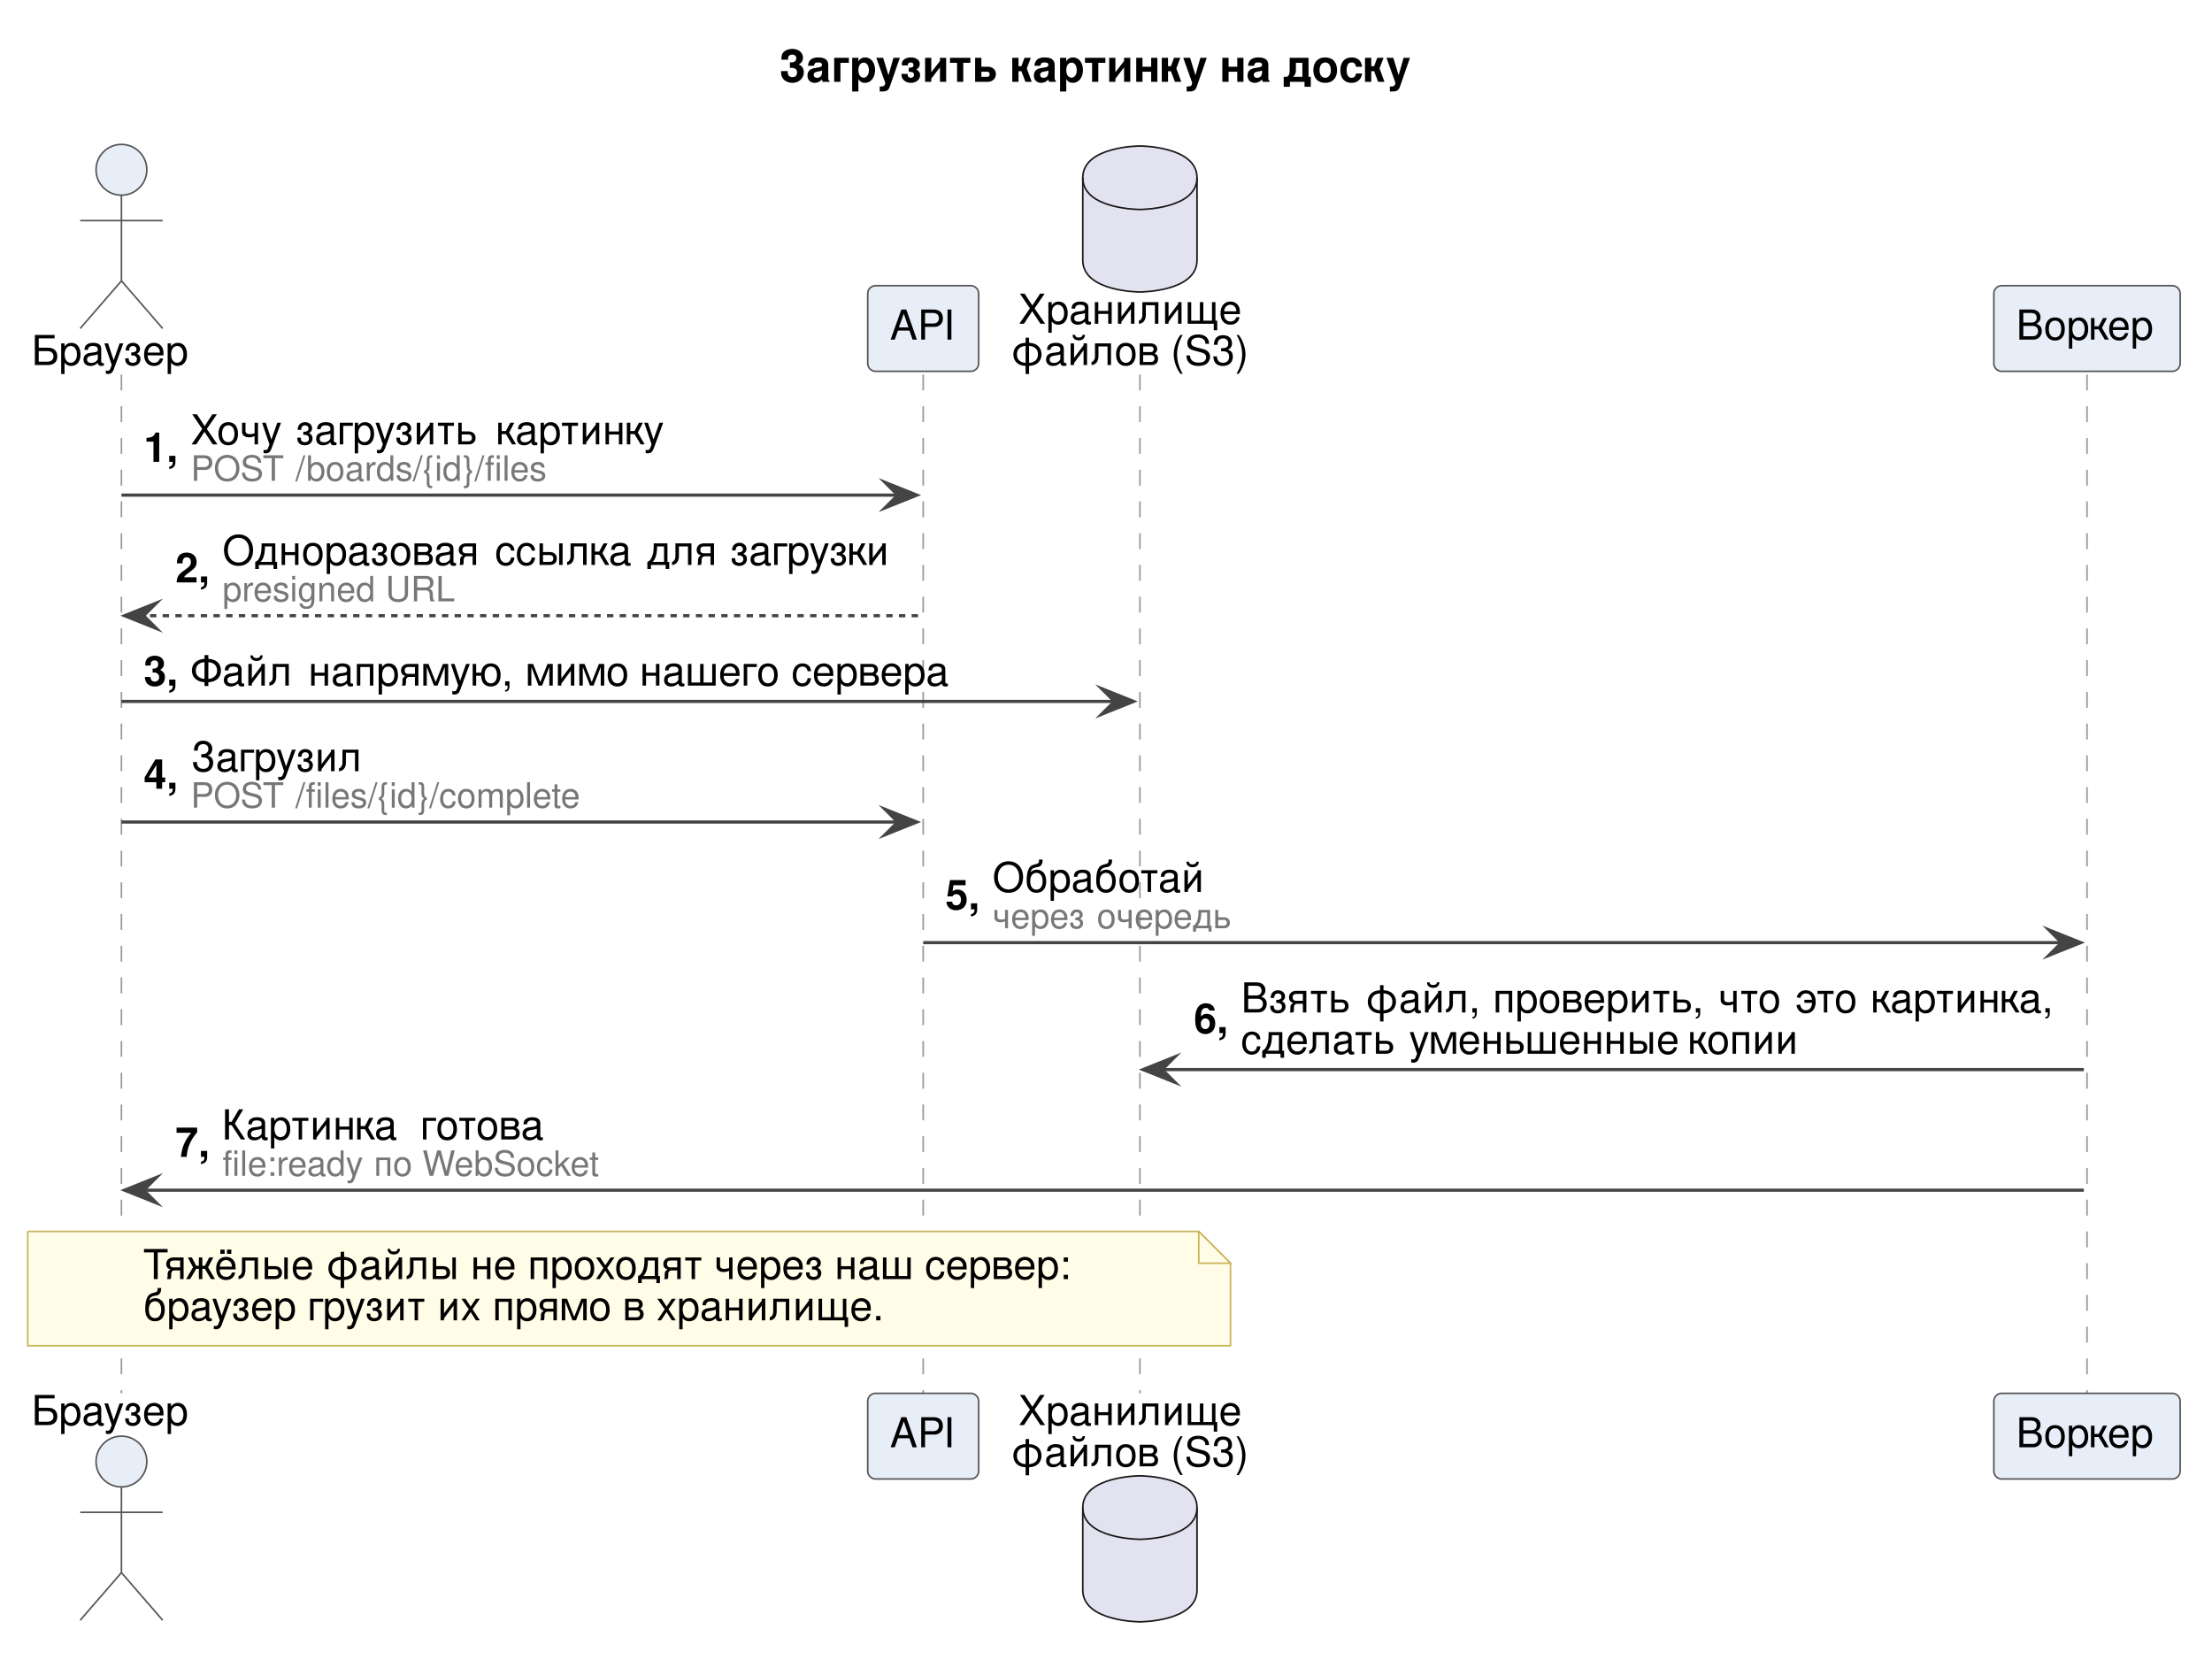
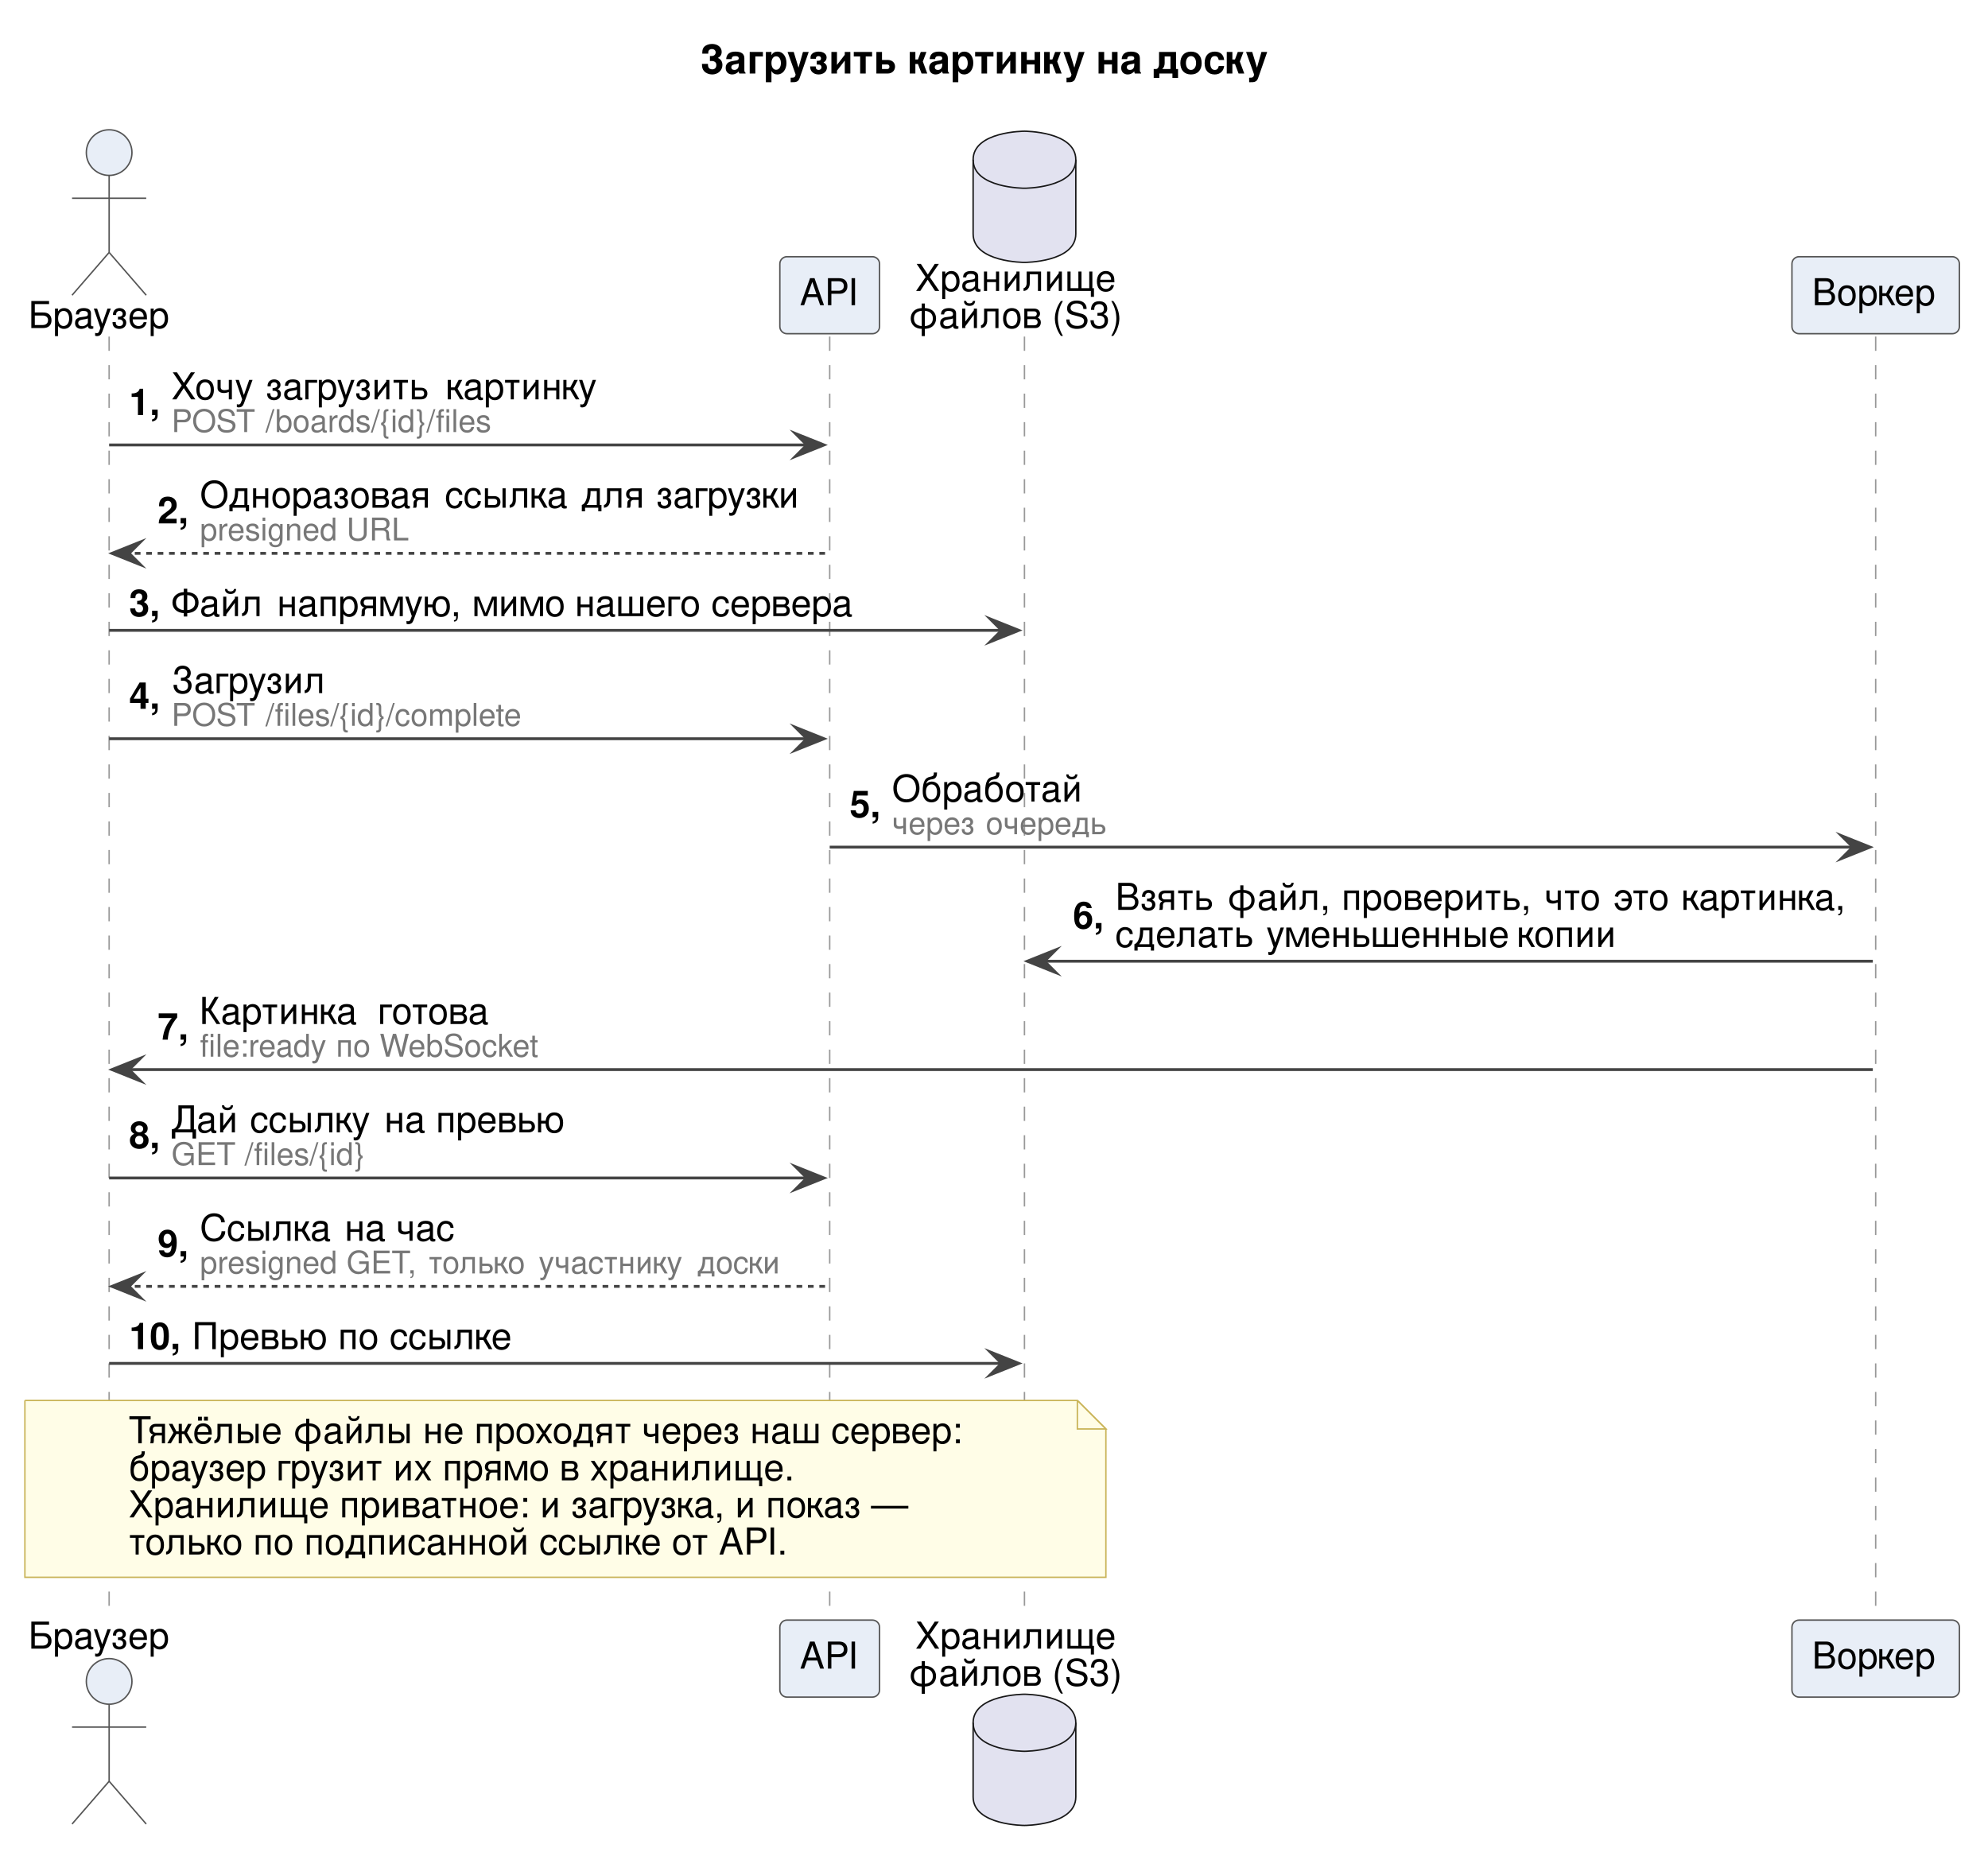
- <svg xmlns="http://www.w3.org/2000/svg" version="1.1" data-diagram-type="SEQUENCE" style="width:697px;height:523px;background:#FFFFFF;" width="697px" height="523px" viewBox="0 0 697 523" zoomAndPan="magnify" preserveAspectRatio="none" contentStyleType="text/css">
+ <svg xmlns="http://www.w3.org/2000/svg" version="1.1" data-diagram-type="SEQUENCE" style="width:697px;height:652px;background:#FFFFFF;" width="697px" height="652px" viewBox="0 0 697 652" zoomAndPan="magnify" preserveAspectRatio="none" contentStyleType="text/css">
  <defs />
  <g font-family="sans-serif" lengthAdjust="spacing">
    <g class="title" data-source-line="2">
      <text x="245.29" y="25.78" fill="#000" font-size="14" textLength="205.393" font-weight="700" font-family="'Helvetica'">Загрузить картинку на доску</text>
    </g>
    <g class="participant-lifeline" data-qualified-name="B" data-entity-uid="part1" id="part1-lifeline" data-source-line="4">
      <g>
-         <rect x="34.764" y="118" width="8" height="321" fill="#000" fill-opacity="0" />
-         <line x1="38.264" y1="118" x2="38.264" y2="439" style="stroke:#999;stroke-width:0.5;stroke-dasharray:5,5;" />
+         <rect x="34.764" y="118" width="8" height="450" fill="#000" fill-opacity="0" />
+         <line x1="38.264" y1="118" x2="38.264" y2="568" style="stroke:#999;stroke-width:0.5;stroke-dasharray:5,5;" />
      </g>
    </g>
    <g class="participant-lifeline" data-qualified-name="API" data-entity-uid="part2" id="part2-lifeline" data-source-line="5">
      <g>
-         <rect x="287.395" y="118" width="8" height="321" fill="#000" fill-opacity="0" />
-         <line x1="290.895" y1="118" x2="290.895" y2="439" style="stroke:#999;stroke-width:0.5;stroke-dasharray:5,5;" />
+         <rect x="287.395" y="118" width="8" height="450" fill="#000" fill-opacity="0" />
+         <line x1="290.895" y1="118" x2="290.895" y2="568" style="stroke:#999;stroke-width:0.5;stroke-dasharray:5,5;" />
      </g>
    </g>
    <g class="participant-lifeline" data-qualified-name="S3" data-entity-uid="part3" id="part3-lifeline" data-source-line="6">
      <g>
-         <rect x="355.681" y="118" width="8" height="321" fill="#000" fill-opacity="0" />
-         <line x1="359.181" y1="118" x2="359.181" y2="439" style="stroke:#999;stroke-width:0.5;stroke-dasharray:5,5;" />
+         <rect x="355.681" y="118" width="8" height="450" fill="#000" fill-opacity="0" />
+         <line x1="359.181" y1="118" x2="359.181" y2="568" style="stroke:#999;stroke-width:0.5;stroke-dasharray:5,5;" />
      </g>
    </g>
    <g class="participant-lifeline" data-qualified-name="W" data-entity-uid="part4" id="part4-lifeline" data-source-line="7">
      <g>
-         <rect x="654.117" y="118" width="8" height="321" fill="#000" fill-opacity="0" />
-         <line x1="657.617" y1="118" x2="657.617" y2="439" style="stroke:#999;stroke-width:0.5;stroke-dasharray:5,5;" />
+         <rect x="654.117" y="118" width="8" height="450" fill="#000" fill-opacity="0" />
+         <line x1="657.617" y1="118" x2="657.617" y2="568" style="stroke:#999;stroke-width:0.5;stroke-dasharray:5,5;" />
      </g>
    </g>
    <g class="participant participant-head" data-qualified-name="B" data-entity-uid="part1" id="part1-head" data-source-line="4">
      <text x="10" y="115.01" fill="#000" font-size="13" textLength="50.527" font-family="'Helvetica'">Браузер</text>
      <ellipse cx="38.264" cy="53.5" rx="8" ry="8" fill="#E8EEF7" style="stroke:#555;stroke-width:0.5;" />
      <path d="M38.264,61.5 L38.264,88.5 M25.264,69.5 L51.264,69.5 M38.264,88.5 L25.264,103.5 M38.264,88.5 L51.264,103.5" style="stroke:#555;stroke-width:0.5;" fill="none" />
    </g>
    <g class="participant participant-head" data-qualified-name="API" data-entity-uid="part2" id="part2-head" data-source-line="5">
      <rect x="273.418" y="90" width="34.954" height="27" fill="#E8EEF7" style="stroke:#555;stroke-width:0.5;" rx="2.5" ry="2.5" />
      <text x="280.418" y="107.01" fill="#000" font-size="13" textLength="20.954" font-family="'Helvetica'">API</text>
    </g>
    <g class="participant participant-head" data-qualified-name="S3" data-entity-uid="part3" id="part3-head" data-source-line="6">
      <text x="320.917" y="102.01" fill="#000" font-size="13" textLength="70.529" font-family="'Helvetica'">Хранилище</text>
      <text x="318.371" y="115.01" fill="#000" font-size="13" textLength="75.62" font-family="'Helvetica'">файлов (S3)</text>
      <path d="M341.181,56 C341.181,46 359.181,46 359.181,46 C359.181,46 377.181,46 377.181,56 L377.181,82 C377.181,92 359.181,92 359.181,92 C359.181,92 341.181,92 341.181,82 L341.181,56" style="stroke:#181818;stroke-width:0.5;" fill="#E2E2F0" />
      <path d="M341.181,56 C341.181,66 359.181,66 359.181,66 C359.181,66 377.181,66 377.181,56" style="stroke:#181818;stroke-width:0.5;" fill="none" />
    </g>
    <g class="participant participant-head" data-qualified-name="W" data-entity-uid="part4" id="part4-head" data-source-line="7">
      <rect x="628.26" y="90" width="58.713" height="27" fill="#E8EEF7" style="stroke:#555;stroke-width:0.5;" rx="2.5" ry="2.5" />
      <text x="635.26" y="107.01" fill="#000" font-size="13" textLength="44.713" font-family="'Helvetica'">Воркер</text>
    </g>
    <g class="participant participant-tail" data-qualified-name="B" data-entity-uid="part1" id="part1-tail" data-source-line="4">
-       <text x="10" y="449.01" fill="#000" font-size="13" textLength="50.527" font-family="'Helvetica'">Браузер</text>
-       <ellipse cx="38.264" cy="460.5" rx="8" ry="8" fill="#E8EEF7" style="stroke:#555;stroke-width:0.5;" />
-       <path d="M38.264,468.5 L38.264,495.5 M25.264,476.5 L51.264,476.5 M38.264,495.5 L25.264,510.5 M38.264,495.5 L51.264,510.5" style="stroke:#555;stroke-width:0.5;" fill="none" />
+       <text x="10" y="578.01" fill="#000" font-size="13" textLength="50.527" font-family="'Helvetica'">Браузер</text>
+       <ellipse cx="38.264" cy="589.5" rx="8" ry="8" fill="#E8EEF7" style="stroke:#555;stroke-width:0.5;" />
+       <path d="M38.264,597.5 L38.264,624.5 M25.264,605.5 L51.264,605.5 M38.264,624.5 L25.264,639.5 M38.264,624.5 L51.264,639.5" style="stroke:#555;stroke-width:0.5;" fill="none" />
    </g>
    <g class="participant participant-tail" data-qualified-name="API" data-entity-uid="part2" id="part2-tail" data-source-line="5">
-       <rect x="273.418" y="439" width="34.954" height="27" fill="#E8EEF7" style="stroke:#555;stroke-width:0.5;" rx="2.5" ry="2.5" />
-       <text x="280.418" y="456.01" fill="#000" font-size="13" textLength="20.954" font-family="'Helvetica'">API</text>
+       <rect x="273.418" y="568" width="34.954" height="27" fill="#E8EEF7" style="stroke:#555;stroke-width:0.5;" rx="2.5" ry="2.5" />
+       <text x="280.418" y="585.01" fill="#000" font-size="13" textLength="20.954" font-family="'Helvetica'">API</text>
    </g>
    <g class="participant participant-tail" data-qualified-name="S3" data-entity-uid="part3" id="part3-tail" data-source-line="6">
-       <text x="320.917" y="449.01" fill="#000" font-size="13" textLength="70.529" font-family="'Helvetica'">Хранилище</text>
-       <text x="318.371" y="462.01" fill="#000" font-size="13" textLength="75.62" font-family="'Helvetica'">файлов (S3)</text>
-       <path d="M341.181,475 C341.181,465 359.181,465 359.181,465 C359.181,465 377.181,465 377.181,475 L377.181,501 C377.181,511 359.181,511 359.181,511 C359.181,511 341.181,511 341.181,501 L341.181,475" style="stroke:#181818;stroke-width:0.5;" fill="#E2E2F0" />
-       <path d="M341.181,475 C341.181,485 359.181,485 359.181,485 C359.181,485 377.181,485 377.181,475" style="stroke:#181818;stroke-width:0.5;" fill="none" />
+       <text x="320.917" y="578.01" fill="#000" font-size="13" textLength="70.529" font-family="'Helvetica'">Хранилище</text>
+       <text x="318.371" y="591.01" fill="#000" font-size="13" textLength="75.62" font-family="'Helvetica'">файлов (S3)</text>
+       <path d="M341.181,604 C341.181,594 359.181,594 359.181,594 C359.181,594 377.181,594 377.181,604 L377.181,630 C377.181,640 359.181,640 359.181,640 C359.181,640 341.181,640 341.181,630 L341.181,604" style="stroke:#181818;stroke-width:0.5;" fill="#E2E2F0" />
+       <path d="M341.181,604 C341.181,614 359.181,614 359.181,614 C359.181,614 377.181,614 377.181,604" style="stroke:#181818;stroke-width:0.5;" fill="none" />
    </g>
    <g class="participant participant-tail" data-qualified-name="W" data-entity-uid="part4" id="part4-tail" data-source-line="7">
-       <rect x="628.26" y="439" width="58.713" height="27" fill="#E8EEF7" style="stroke:#555;stroke-width:0.5;" rx="2.5" ry="2.5" />
-       <text x="635.26" y="456.01" fill="#000" font-size="13" textLength="44.713" font-family="'Helvetica'">Воркер</text>
+       <rect x="628.26" y="568" width="58.713" height="27" fill="#E8EEF7" style="stroke:#555;stroke-width:0.5;" rx="2.5" ry="2.5" />
+       <text x="635.26" y="585.01" fill="#000" font-size="13" textLength="44.713" font-family="'Helvetica'">Воркер</text>
    </g>
    <g class="message" data-entity-1="part1" data-entity-2="part2" id="msg1" data-source-line="9">
      <polygon points="278.895,152,288.895,156,278.895,160,282.895,156" fill="#444" style="stroke:#444;stroke-width:1;stroke-linejoin:miter;stroke-miterlimit:10;" />
      <line x1="38.264" y1="156" x2="284.895" y2="156" style="stroke:#444;stroke-width:1;" />
      <text x="45.264" y="145.51" fill="#000" font-size="13" textLength="10.842" font-weight="700" font-family="'Helvetica'">1,</text>
      <text x="60.105" y="140.01" fill="#000" font-size="13" textLength="29.396" font-family="'Helvetica'">Хочу</text>
      <text x="89.501" y="140.01" fill="#000" font-size="13" font-family="'Helvetica'"> </text>
      <text x="93.113" y="140.01" fill="#000" font-size="13" textLength="59.776" font-family="'Helvetica'">загрузить</text>
      <text x="152.889" y="140.01" fill="#000" font-size="13" font-family="'Helvetica'"> </text>
      <text x="156.501" y="140.01" fill="#000" font-size="13" textLength="56.52" font-family="'Helvetica'">картинку</text>
      <text x="60.105" y="151.47" fill="#777" font-size="11" textLength="29.949" font-family="'Helvetica'">POST</text>
      <text x="90.055" y="151.47" fill="#777" font-size="11" font-family="'Helvetica'"> </text>
      <text x="93.111" y="151.47" fill="#777" font-size="11" textLength="78.273" font-family="'Helvetica'">/boards/{id}/files</text>
    </g>
    <g class="message" data-entity-1="part2" data-entity-2="part1" id="msg2" data-source-line="10">
      <polygon points="49.264,190,39.264,194,49.264,198,45.264,194" fill="#444" style="stroke:#444;stroke-width:1;stroke-linejoin:miter;stroke-miterlimit:10;" />
      <line x1="43.264" y1="194" x2="289.895" y2="194" style="stroke:#444;stroke-width:1;stroke-dasharray:2,2;" />
      <text x="55.264" y="183.51" fill="#000" font-size="13" textLength="10.842" font-weight="700" font-family="'Helvetica'">2,</text>
      <text x="70.105" y="178.01" fill="#000" font-size="13" textLength="82.247" font-family="'Helvetica'">Одноразовая</text>
      <text x="152.352" y="178.01" fill="#000" font-size="13" font-family="'Helvetica'"> </text>
      <text x="155.964" y="178.01" fill="#000" font-size="13" textLength="44.205" font-family="'Helvetica'">ссылка</text>
      <text x="200.169" y="178.01" fill="#000" font-size="13" font-family="'Helvetica'"> </text>
      <text x="203.781" y="178.01" fill="#000" font-size="13" textLength="22.598" font-family="'Helvetica'">для</text>
      <text x="226.378" y="178.01" fill="#000" font-size="13" font-family="'Helvetica'"> </text>
      <text x="229.99" y="178.01" fill="#000" font-size="13" textLength="53.904" font-family="'Helvetica'">загрузки</text>
      <text x="70.105" y="189.47" fill="#777" font-size="11" textLength="48.313" font-family="'Helvetica'">presigned</text>
      <text x="118.418" y="189.47" fill="#777" font-size="11" font-family="'Helvetica'"> </text>
      <text x="121.475" y="189.47" fill="#777" font-size="11" textLength="22.005" font-family="'Helvetica'">URL</text>
    </g>
    <g class="message" data-entity-1="part1" data-entity-2="part3" id="msg3" data-source-line="11">
      <polygon points="347.181,217,357.181,221,347.181,225,351.181,221" fill="#444" style="stroke:#444;stroke-width:1;stroke-linejoin:miter;stroke-miterlimit:10;" />
      <line x1="38.264" y1="221" x2="353.181" y2="221" style="stroke:#444;stroke-width:1;" />
      <text x="45.264" y="216.01" fill="#000" font-size="13" textLength="10.842" font-weight="700" font-family="'Helvetica'">3,</text>
      <text x="60.105" y="216.01" fill="#000" font-size="13" textLength="33.401" font-family="'Helvetica'">Файл</text>
      <text x="93.507" y="216.01" fill="#000" font-size="13" font-family="'Helvetica'"> </text>
      <text x="97.119" y="216.01" fill="#000" font-size="13" textLength="65.057" font-family="'Helvetica'">напрямую,</text>
      <text x="162.176" y="216.01" fill="#000" font-size="13" font-family="'Helvetica'"> </text>
      <text x="165.788" y="216.01" fill="#000" font-size="13" textLength="32.132" font-family="'Helvetica'">мимо</text>
      <text x="197.919" y="216.01" fill="#000" font-size="13" font-family="'Helvetica'"> </text>
      <text x="201.531" y="216.01" fill="#000" font-size="13" textLength="44.269" font-family="'Helvetica'">нашего</text>
      <text x="245.8" y="216.01" fill="#000" font-size="13" font-family="'Helvetica'"> </text>
      <text x="249.412" y="216.01" fill="#000" font-size="13" textLength="49.772" font-family="'Helvetica'">сервера</text>
    </g>
    <g class="message" data-entity-1="part1" data-entity-2="part2" id="msg4" data-source-line="12">
      <polygon points="278.895,255,288.895,259,278.895,263,282.895,259" fill="#444" style="stroke:#444;stroke-width:1;stroke-linejoin:miter;stroke-miterlimit:10;" />
      <line x1="38.264" y1="259" x2="284.895" y2="259" style="stroke:#444;stroke-width:1;" />
      <text x="45.264" y="248.51" fill="#000" font-size="13" textLength="10.842" font-weight="700" font-family="'Helvetica'">4,</text>
      <text x="60.105" y="243.01" fill="#000" font-size="13" textLength="56.405" font-family="'Helvetica'">Загрузил</text>
      <text x="60.105" y="254.47" fill="#777" font-size="11" textLength="29.949" font-family="'Helvetica'">POST</text>
      <text x="90.055" y="254.47" fill="#777" font-size="11" font-family="'Helvetica'"> </text>
      <text x="93.111" y="254.47" fill="#777" font-size="11" textLength="89.273" font-family="'Helvetica'">/files/{id}/complete</text>
    </g>
    <g class="message" data-entity-1="part2" data-entity-2="part4" id="msg5" data-source-line="13">
      <polygon points="645.617,293,655.617,297,645.617,301,649.617,297" fill="#444" style="stroke:#444;stroke-width:1;stroke-linejoin:miter;stroke-miterlimit:10;" />
      <line x1="290.895" y1="297" x2="651.617" y2="297" style="stroke:#444;stroke-width:1;" />
      <text x="297.895" y="286.51" fill="#000" font-size="13" textLength="10.842" font-weight="700" font-family="'Helvetica'">5,</text>
      <text x="312.736" y="281.01" fill="#000" font-size="13" textLength="67.577" font-family="'Helvetica'">Обработай</text>
      <text x="312.736" y="292.47" fill="#777" font-size="11" textLength="29.772" font-family="'Helvetica'">через</text>
      <text x="342.508" y="292.47" fill="#777" font-size="11" font-family="'Helvetica'"> </text>
      <text x="345.564" y="292.47" fill="#777" font-size="11" textLength="42.55" font-family="'Helvetica'">очередь</text>
    </g>
    <g class="message" data-entity-1="part4" data-entity-2="part3" id="msg6" data-source-line="14">
      <polygon points="370.181,333,360.181,337,370.181,341,366.181,337" fill="#444" style="stroke:#444;stroke-width:1;stroke-linejoin:miter;stroke-miterlimit:10;" />
      <line x1="364.181" y1="337" x2="656.617" y2="337" style="stroke:#444;stroke-width:1;" />
      <text x="376.181" y="325.51" fill="#000" font-size="13" textLength="10.842" font-weight="700" font-family="'Helvetica'">6,</text>
      <text x="391.023" y="319.01" fill="#000" font-size="13" textLength="35.42" font-family="'Helvetica'">Взять</text>
      <text x="426.443" y="319.01" fill="#000" font-size="13" font-family="'Helvetica'"> </text>
      <text x="430.055" y="319.01" fill="#000" font-size="13" textLength="36.708" font-family="'Helvetica'">файл,</text>
      <text x="466.763" y="319.01" fill="#000" font-size="13" font-family="'Helvetica'"> </text>
      <text x="470.375" y="319.01" fill="#000" font-size="13" textLength="67.463" font-family="'Helvetica'">проверить,</text>
      <text x="537.838" y="319.01" fill="#000" font-size="13" font-family="'Helvetica'"> </text>
      <text x="541.45" y="319.01" fill="#000" font-size="13" textLength="20.725" font-family="'Helvetica'">что</text>
      <text x="562.175" y="319.01" fill="#000" font-size="13" font-family="'Helvetica'"> </text>
      <text x="565.787" y="319.01" fill="#000" font-size="13" textLength="20.357" font-family="'Helvetica'">это</text>
      <text x="586.144" y="319.01" fill="#000" font-size="13" font-family="'Helvetica'"> </text>
      <text x="589.755" y="319.01" fill="#000" font-size="13" textLength="60.861" font-family="'Helvetica'">картинка,</text>
      <text x="391.023" y="332.01" fill="#000" font-size="13" textLength="49.296" font-family="'Helvetica'">сделать</text>
      <text x="440.319" y="332.01" fill="#000" font-size="13" font-family="'Helvetica'"> </text>
      <text x="443.931" y="332.01" fill="#000" font-size="13" textLength="84.532" font-family="'Helvetica'">уменьшенные</text>
      <text x="528.462" y="332.01" fill="#000" font-size="13" font-family="'Helvetica'"> </text>
      <text x="532.074" y="332.01" fill="#000" font-size="13" textLength="36.753" font-family="'Helvetica'">копии</text>
    </g>
    <g class="message" data-entity-1="part4" data-entity-2="part1" id="msg7" data-source-line="15">
      <polygon points="49.264,371,39.264,375,49.264,379,45.264,375" fill="#444" style="stroke:#444;stroke-width:1;stroke-linejoin:miter;stroke-miterlimit:10;" />
      <line x1="43.264" y1="375" x2="656.617" y2="375" style="stroke:#444;stroke-width:1;" />
      <text x="55.264" y="364.51" fill="#000" font-size="13" textLength="10.842" font-weight="700" font-family="'Helvetica'">7,</text>
      <text x="70.105" y="359.01" fill="#000" font-size="13" textLength="58.798" font-family="'Helvetica'">Картинка</text>
      <text x="128.904" y="359.01" fill="#000" font-size="13" font-family="'Helvetica'"> </text>
      <text x="132.516" y="359.01" fill="#000" font-size="13" textLength="40.549" font-family="'Helvetica'">готова</text>
      <text x="70.105" y="370.47" fill="#777" font-size="11" textLength="44.634" font-family="'Helvetica'">file:ready</text>
      <text x="114.739" y="370.47" fill="#777" font-size="11" font-family="'Helvetica'"> </text>
      <text x="117.795" y="370.47" fill="#777" font-size="11" textLength="12.235" font-family="'Helvetica'">по</text>
      <text x="130.031" y="370.47" fill="#777" font-size="11" font-family="'Helvetica'"> </text>
      <text x="133.087" y="370.47" fill="#777" font-size="11" textLength="56.246" font-family="'Helvetica'">WebSocket</text>
    </g>
-     <path d="M8.727,388 L8.727,424 L387.727,424 L387.727,398 L377.727,388 L8.727,388" style="stroke:#C9B458;stroke-width:0.5;" fill="#FFFDE7" />
-     <path d="M377.727,388 L377.727,398 L387.727,398 L377.727,388" style="stroke:#C9B458;stroke-width:0.5;" fill="#FFFDE7" />
-     <text x="45.11" y="403.01" fill="#000" font-size="13" textLength="298.226" font-family="'Helvetica'">Тяжёлые файлы не проходят через наш сервер:</text>
-     <text x="45.11" y="416.01" fill="#000" font-size="13" textLength="237.542" font-family="'Helvetica'">браузер грузит их прямо в хранилище.</text>
+     <g class="message" data-entity-1="part1" data-entity-2="part2" id="msg8" data-source-line="16">
+       <polygon points="278.895,409,288.895,413,278.895,417,282.895,413" fill="#444" style="stroke:#444;stroke-width:1;stroke-linejoin:miter;stroke-miterlimit:10;" />
+       <line x1="38.264" y1="413" x2="284.895" y2="413" style="stroke:#444;stroke-width:1;" />
+       <text x="45.264" y="402.51" fill="#000" font-size="13" textLength="10.842" font-weight="700" font-family="'Helvetica'">8,</text>
+       <text x="60.105" y="397.01" fill="#000" font-size="13" textLength="23.931" font-family="'Helvetica'">Дай</text>
+       <text x="84.036" y="397.01" fill="#000" font-size="13" font-family="'Helvetica'"> </text>
+       <text x="87.648" y="397.01" fill="#000" font-size="13" textLength="43.475" font-family="'Helvetica'">ссылку</text>
+       <text x="131.123" y="397.01" fill="#000" font-size="13" font-family="'Helvetica'"> </text>
+       <text x="134.735" y="397.01" fill="#000" font-size="13" textLength="14.46" font-family="'Helvetica'">на</text>
+       <text x="149.195" y="397.01" fill="#000" font-size="13" font-family="'Helvetica'"> </text>
+       <text x="152.807" y="397.01" fill="#000" font-size="13" textLength="45.417" font-family="'Helvetica'">превью</text>
+       <text x="60.105" y="408.47" fill="#777" font-size="11" textLength="22.612" font-family="'Helvetica'">GET</text>
+       <text x="82.718" y="408.47" fill="#777" font-size="11" font-family="'Helvetica'"> </text>
+       <text x="85.774" y="408.47" fill="#777" font-size="11" textLength="41.583" font-family="'Helvetica'">/files/{id}</text>
+     </g>
+     <g class="message" data-entity-1="part2" data-entity-2="part1" id="msg9" data-source-line="17">
+       <polygon points="49.264,447,39.264,451,49.264,455,45.264,451" fill="#444" style="stroke:#444;stroke-width:1;stroke-linejoin:miter;stroke-miterlimit:10;" />
+       <line x1="43.264" y1="451" x2="289.895" y2="451" style="stroke:#444;stroke-width:1;stroke-dasharray:2,2;" />
+       <text x="55.264" y="440.51" fill="#000" font-size="13" textLength="10.842" font-weight="700" font-family="'Helvetica'">9,</text>
+       <text x="70.105" y="435.01" fill="#000" font-size="13" textLength="47.093" font-family="'Helvetica'">Ссылка</text>
+       <text x="117.199" y="435.01" fill="#000" font-size="13" font-family="'Helvetica'"> </text>
+       <text x="120.811" y="435.01" fill="#000" font-size="13" textLength="14.46" font-family="'Helvetica'">на</text>
+       <text x="135.271" y="435.01" fill="#000" font-size="13" font-family="'Helvetica'"> </text>
+       <text x="138.882" y="435.01" fill="#000" font-size="13" textLength="20.725" font-family="'Helvetica'">час</text>
+       <text x="70.105" y="446.47" fill="#777" font-size="11" textLength="48.313" font-family="'Helvetica'">presigned</text>
+       <text x="118.418" y="446.47" fill="#777" font-size="11" font-family="'Helvetica'"> </text>
+       <text x="121.475" y="446.47" fill="#777" font-size="11" textLength="25.668" font-family="'Helvetica'">GET,</text>
+       <text x="147.143" y="446.47" fill="#777" font-size="11" font-family="'Helvetica'"> </text>
+       <text x="150.199" y="446.47" fill="#777" font-size="11" textLength="35.573" font-family="'Helvetica'">только</text>
+       <text x="185.772" y="446.47" fill="#777" font-size="11" font-family="'Helvetica'"> </text>
+       <text x="188.828" y="446.47" fill="#777" font-size="11" textLength="52.599" font-family="'Helvetica'">участнику</text>
+       <text x="241.427" y="446.47" fill="#777" font-size="11" font-family="'Helvetica'"> </text>
+       <text x="244.483" y="446.47" fill="#777" font-size="11" textLength="30.728" font-family="'Helvetica'">доски</text>
+     </g>
+     <g class="message" data-entity-1="part1" data-entity-2="part3" id="msg10" data-source-line="18">
+       <polygon points="347.181,474,357.181,478,347.181,482,351.181,478" fill="#444" style="stroke:#444;stroke-width:1;stroke-linejoin:miter;stroke-miterlimit:10;" />
+       <line x1="38.264" y1="478" x2="353.181" y2="478" style="stroke:#444;stroke-width:1;" />
+       <text x="45.264" y="473.01" fill="#000" font-size="13" textLength="18.072" font-weight="700" font-family="'Helvetica'">10,</text>
+       <text x="67.335" y="473.01" fill="#000" font-size="13" textLength="47.576" font-family="'Helvetica'">Превью</text>
+       <text x="114.911" y="473.01" fill="#000" font-size="13" font-family="'Helvetica'"> </text>
+       <text x="118.523" y="473.01" fill="#000" font-size="13" textLength="14.46" font-family="'Helvetica'">по</text>
+       <text x="132.983" y="473.01" fill="#000" font-size="13" font-family="'Helvetica'"> </text>
+       <text x="136.595" y="473.01" fill="#000" font-size="13" textLength="44.205" font-family="'Helvetica'">ссылке</text>
+     </g>
+     <path d="M8.727,491 L8.727,553 L387.727,553 L387.727,501 L377.727,491 L8.727,491" style="stroke:#C9B458;stroke-width:0.5;" fill="#FFFDE7" />
+     <path d="M377.727,491 L377.727,501 L387.727,501 L377.727,491" style="stroke:#C9B458;stroke-width:0.5;" fill="#FFFDE7" />
+     <text x="45.11" y="506.01" fill="#000" font-size="13" textLength="298.226" font-family="'Helvetica'">Тяжёлые файлы не проходят через наш сервер:</text>
+     <text x="45.11" y="519.01" fill="#000" font-size="13" textLength="237.542" font-family="'Helvetica'">браузер грузит их прямо в хранилище.</text>
+     <text x="45.11" y="532.01" fill="#000" font-size="13" textLength="281.042" font-family="'Helvetica'">Хранилище приватное: и загрузка, и показ —</text>
+     <text x="45.11" y="545.01" fill="#000" font-size="13" textLength="237.218" font-family="'Helvetica'">только по подписанной ссылке от API.</text>
  </g>
</svg>
